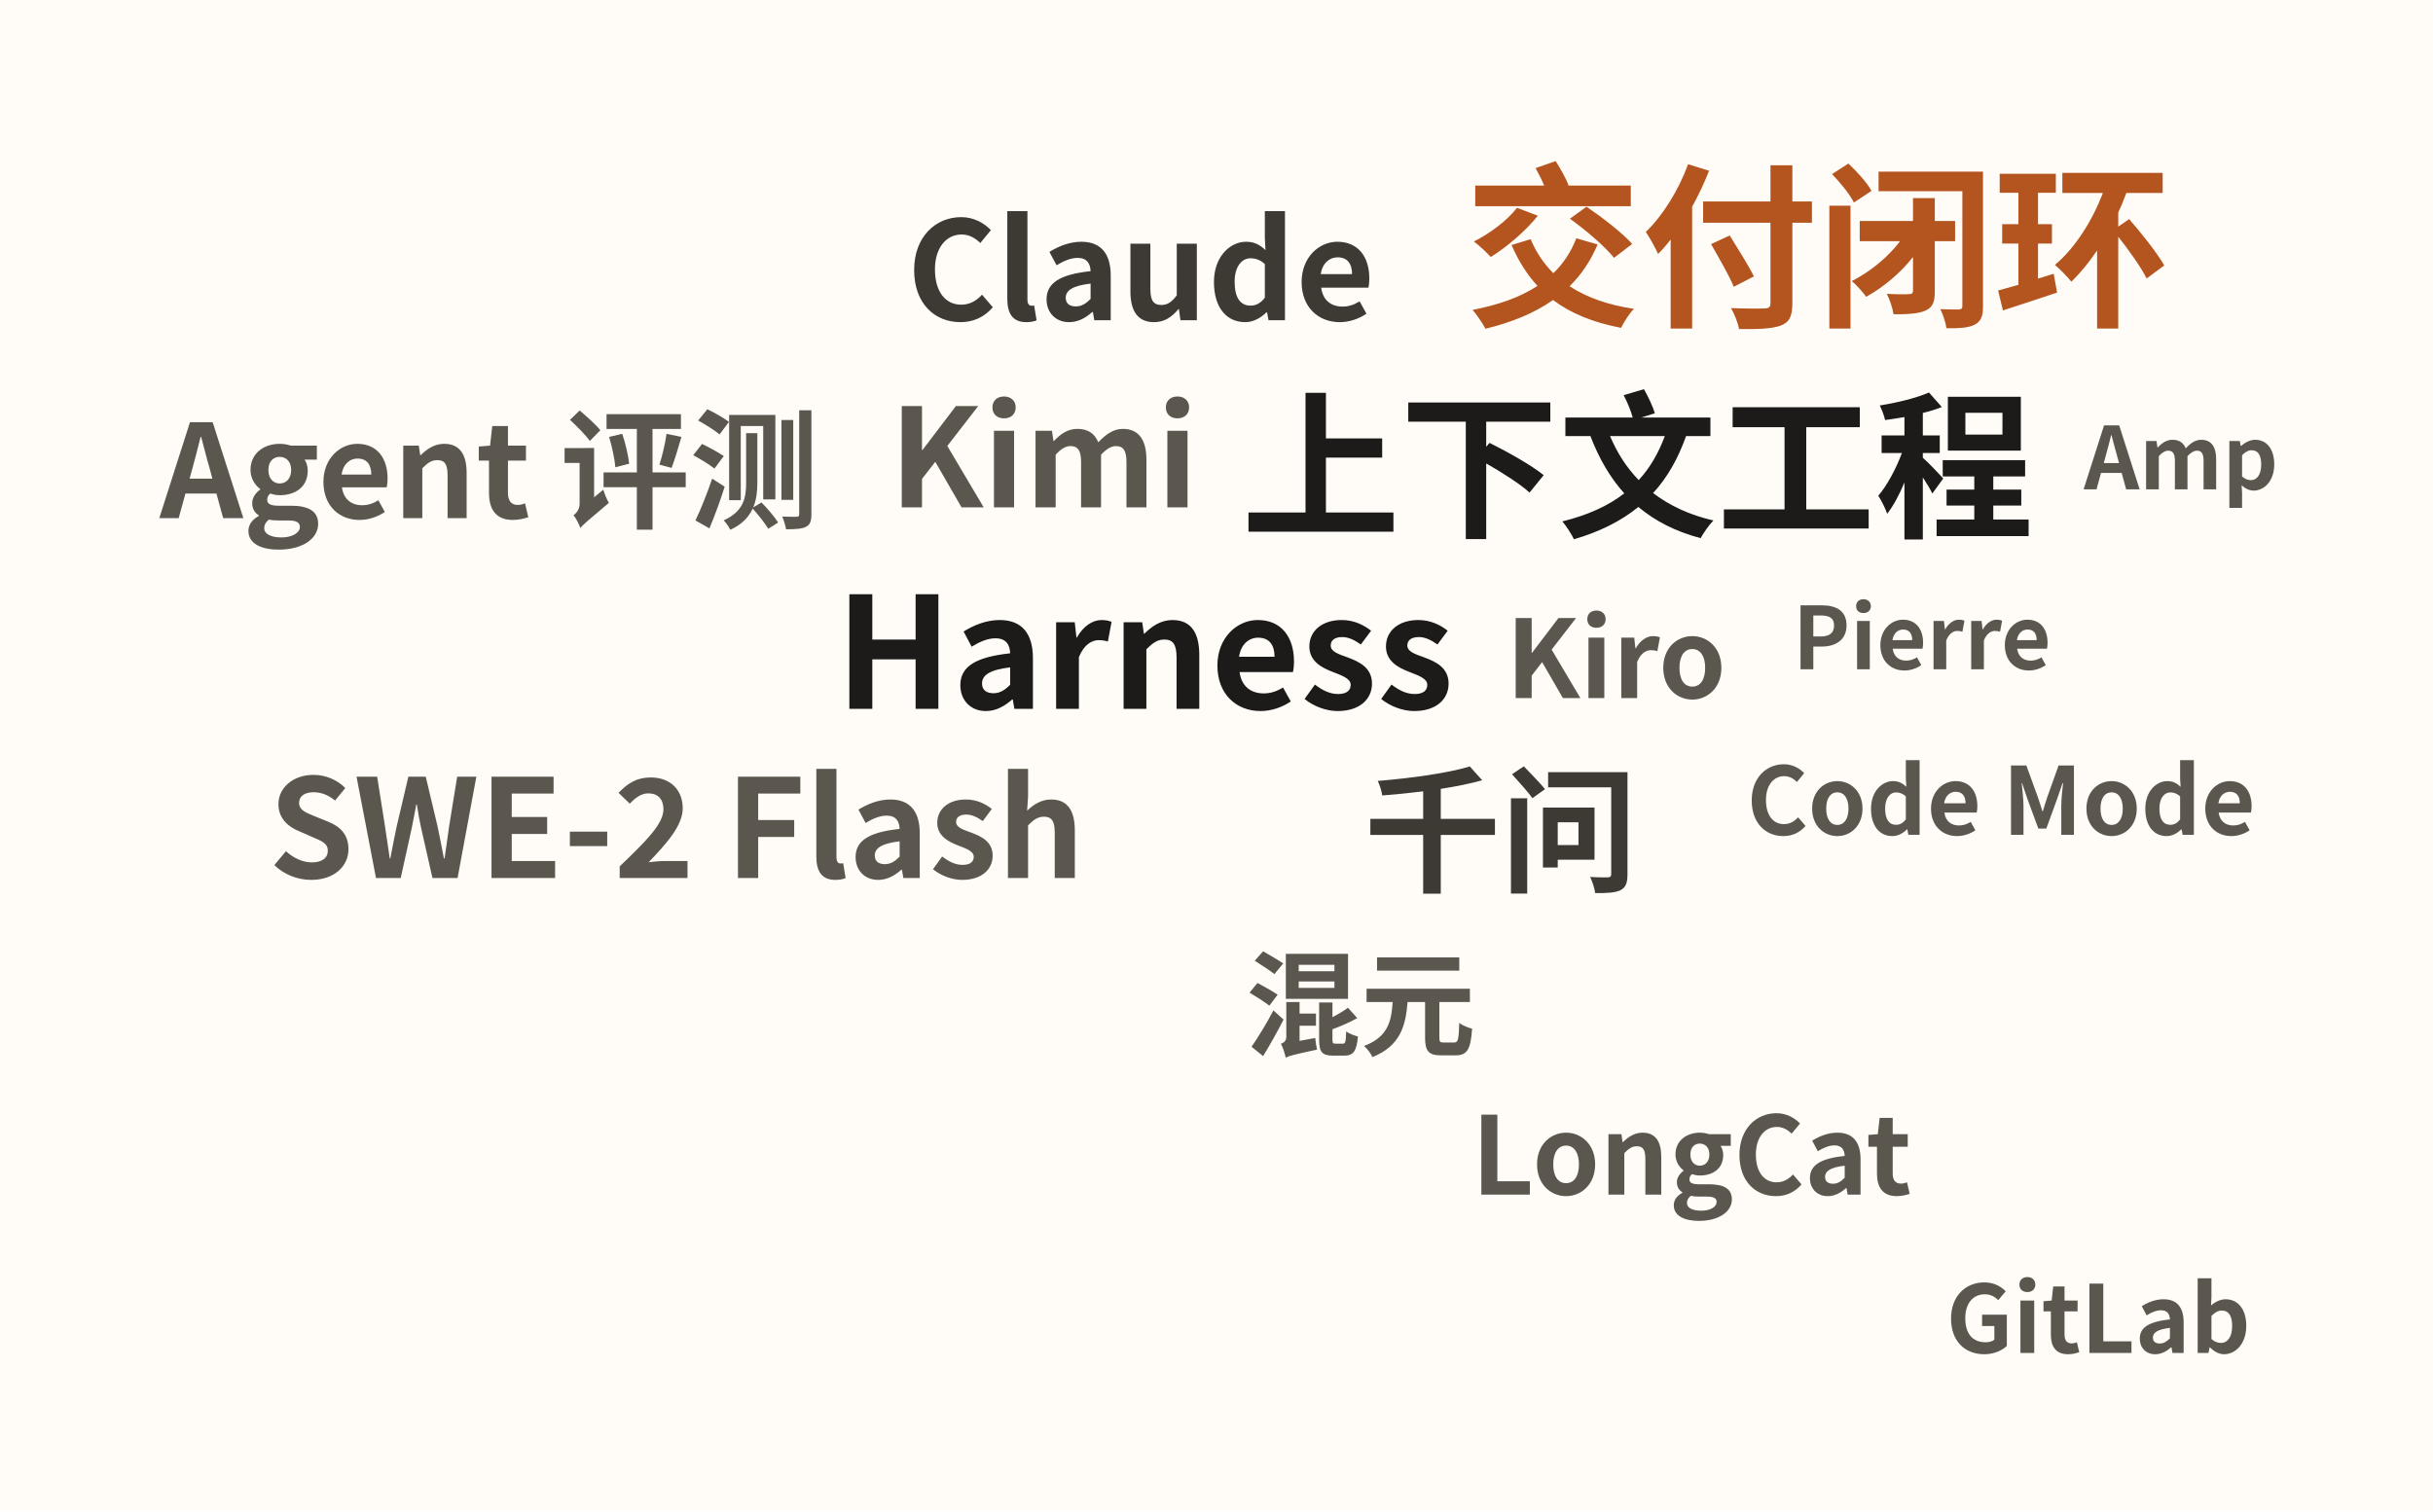
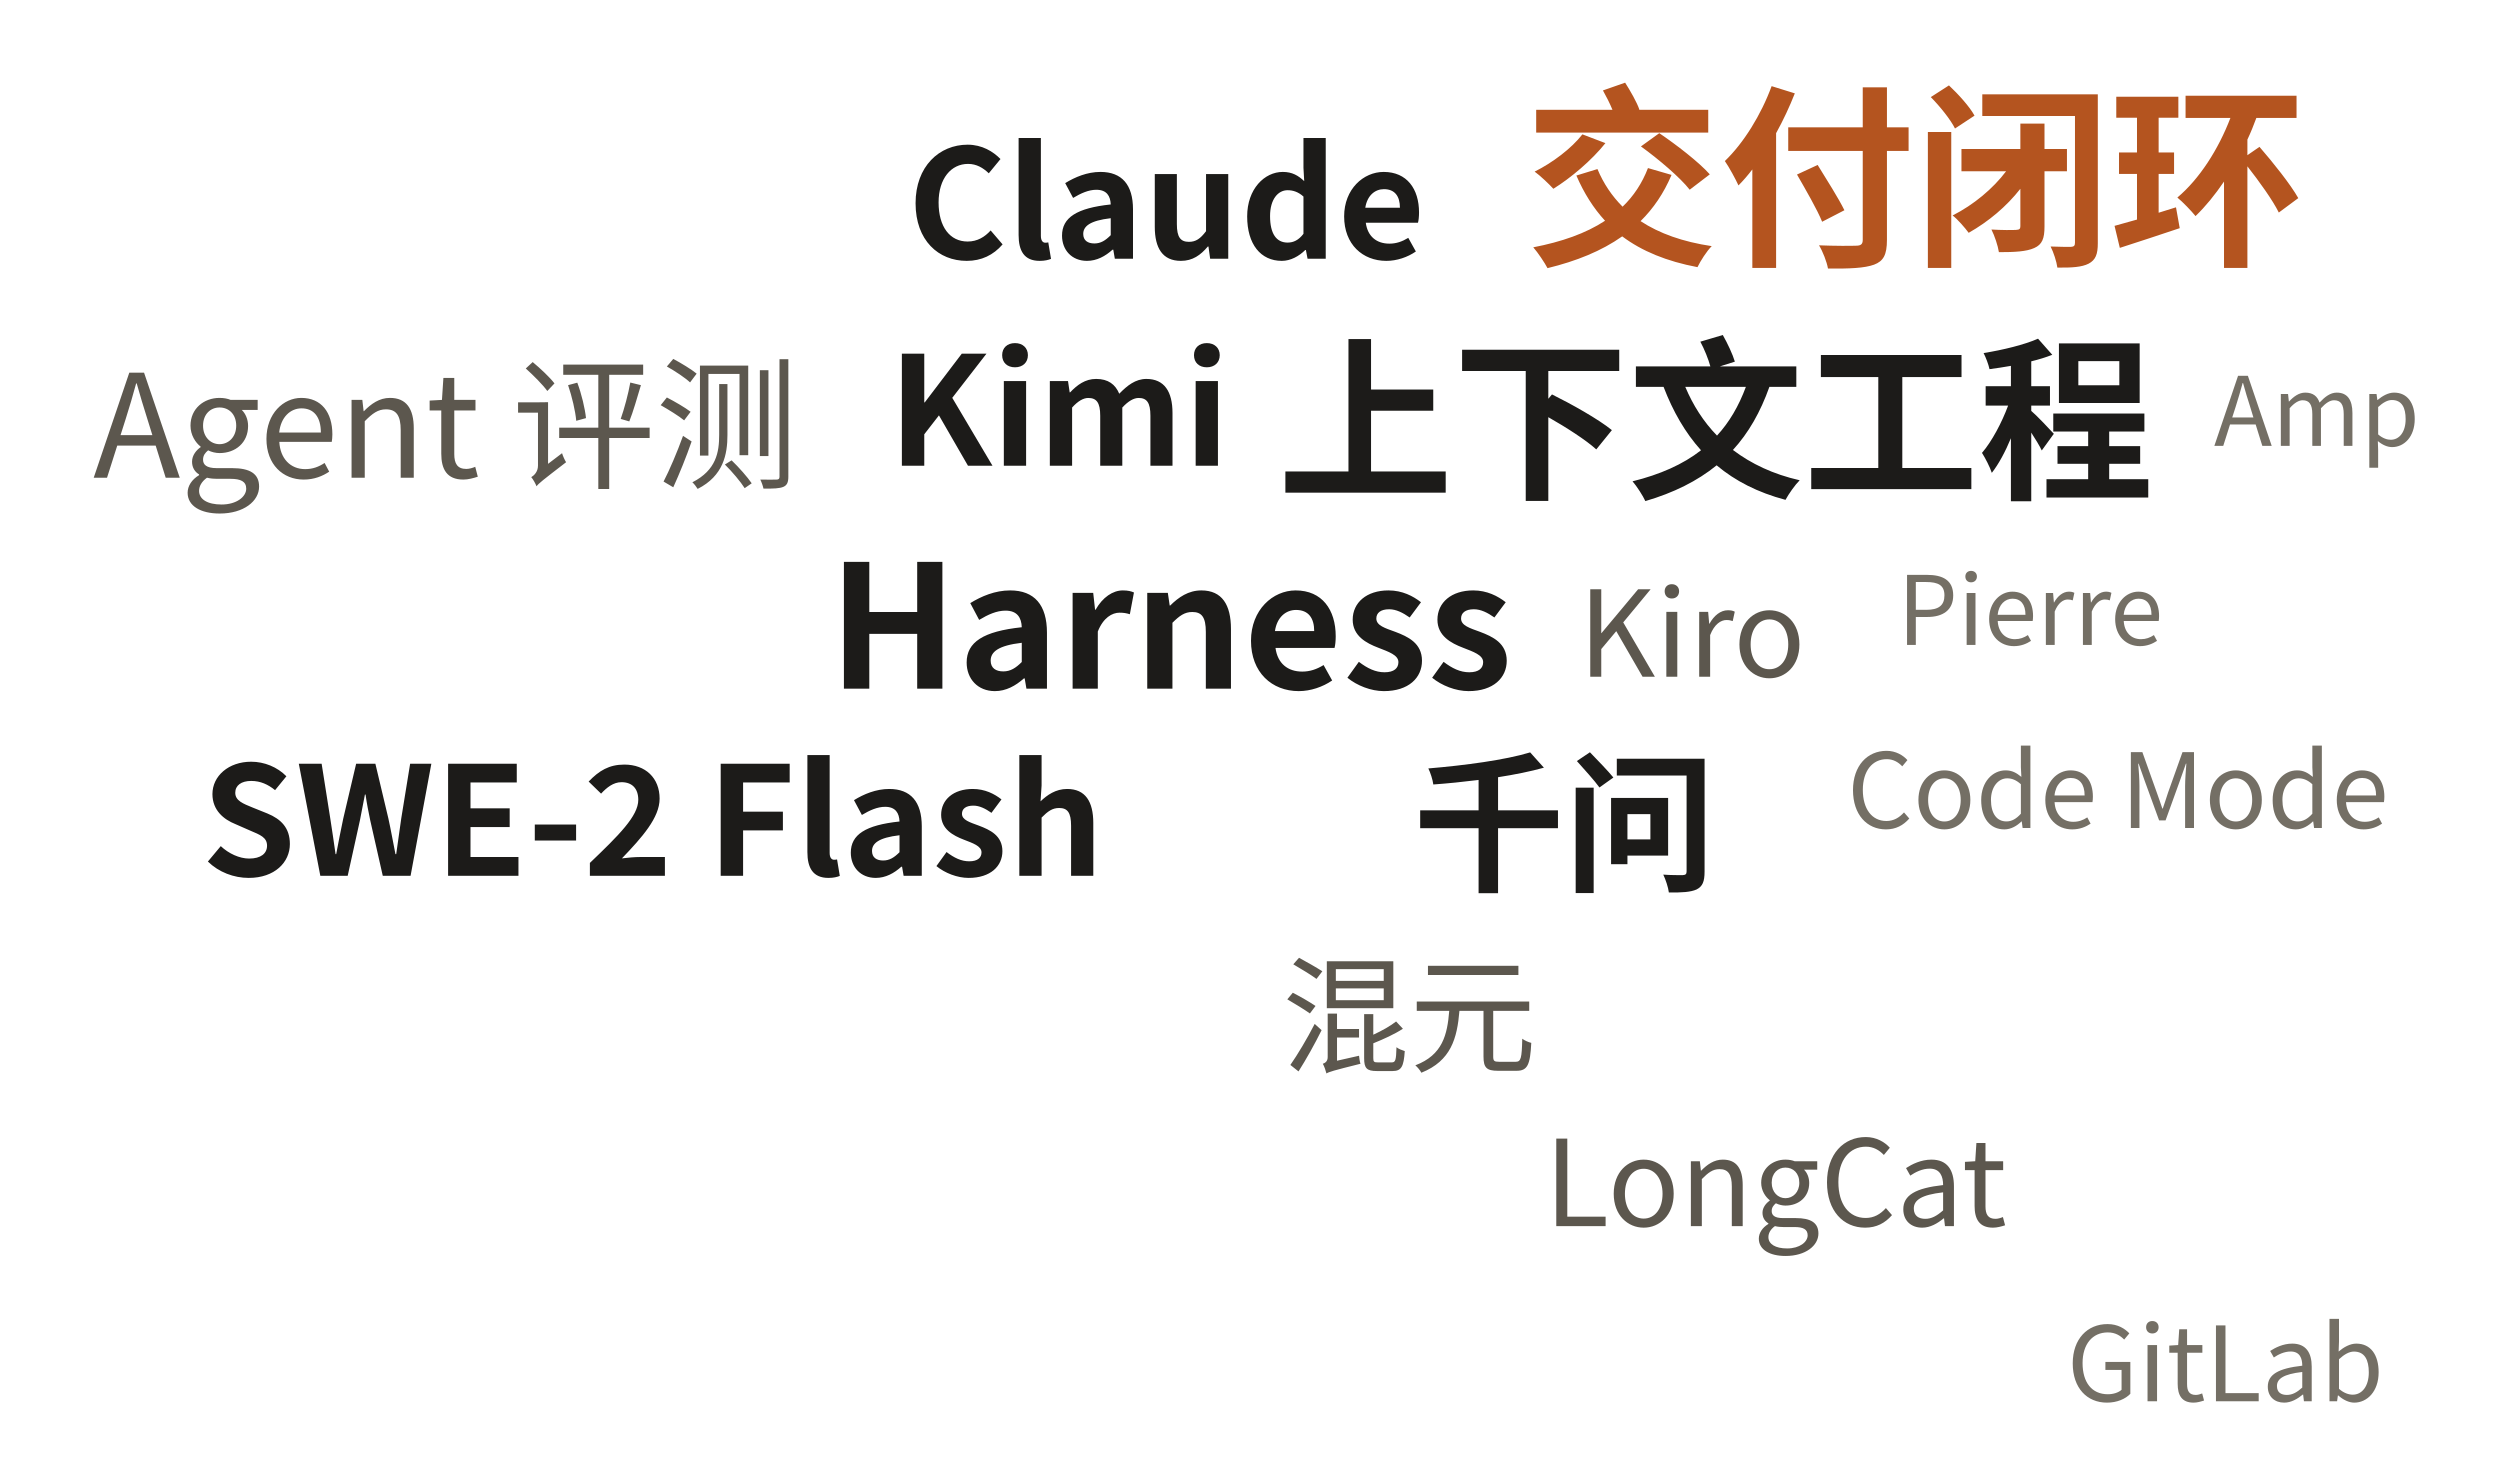
- <svg xmlns="http://www.w3.org/2000/svg" width="676" height="420" viewBox="0 0 676 420">
-   <rect width="100%" height="100%" fill="#fffcf7" />
-   <g transform="translate(437 247)" font-family="Noto Sans CJK SC" font-weight="700">
-     <text x="68" y="-160" text-anchor="middle" dominant-baseline="alphabetic" font-size="49" fill="#b4541f">交付闭环</text>
-     <text x="18" y="-101" text-anchor="middle" dominant-baseline="alphabetic" font-size="44" fill="#1c1b19">上下文工程</text>
-     <text x="-119" y="-50" text-anchor="middle" dominant-baseline="alphabetic" font-size="43" fill="#1c1b19">Harness</text>
-     <text x="-20" y="-2" text-anchor="middle" dominant-baseline="alphabetic" font-size="38" fill="#3d3a34">千问</text>
-     <text x="-120" y="-158" text-anchor="middle" dominant-baseline="alphabetic" font-size="38" fill="#3d3a34">Claude</text>
-     <text x="-147" y="-106" text-anchor="middle" dominant-baseline="alphabetic" font-size="38" fill="#5c574e">Kimi</text>
-     <text x="-249" y="-3" text-anchor="middle" dominant-baseline="alphabetic" font-size="38" fill="#5c574e">SWE-2 Flash</text>
-     <text x="-301" y="-103" text-anchor="middle" dominant-baseline="alphabetic" font-size="36" fill="#5c574e">Agent 评测</text>
-     <text x="-59" y="44" text-anchor="middle" dominant-baseline="alphabetic" font-size="32" fill="#5c574e">混元</text>
-     <text x="12" y="-53" text-anchor="middle" dominant-baseline="alphabetic" font-size="30" fill="#5c574e">Kiro</text>
-     <text x="33" y="85" text-anchor="middle" dominant-baseline="alphabetic" font-size="30" fill="#5c574e">LongCat</text>
-     <text x="119" y="-15" text-anchor="middle" dominant-baseline="alphabetic" font-size="26" fill="#5c574e">Code Mode</text>
-     <text x="146" y="129" text-anchor="middle" dominant-baseline="alphabetic" font-size="26" fill="#5c574e">GitLab</text>
-     <text x="169" y="-111" text-anchor="middle" dominant-baseline="alphabetic" font-size="24" fill="#5c574e">Amp</text>
-     <text x="97" y="-61" text-anchor="middle" dominant-baseline="alphabetic" font-size="24" fill="#5c574e">Pierre</text>
+ <svg xmlns="http://www.w3.org/2000/svg" width="628" height="372" viewBox="0 0 628 372">
+   <g transform="translate(413 223)" font-family="Noto Sans CJK SC">
+     <text class="kw-top" x="68" y="-160" text-anchor="middle" dominant-baseline="alphabetic" font-size="49" font-weight="700" fill="#b4541f">交付闭环</text>
+     <text class="kw-high" x="18" y="-101" text-anchor="middle" dominant-baseline="alphabetic" font-size="44" font-weight="700" fill="#1c1b19">上下文工程</text>
+     <text class="kw-high" x="-119" y="-50" text-anchor="middle" dominant-baseline="alphabetic" font-size="43" font-weight="700" fill="#1c1b19">Harness</text>
+     <text class="kw-high" x="-20" y="-2" text-anchor="middle" dominant-baseline="alphabetic" font-size="38" font-weight="700" fill="#1c1b19">千问</text>
+     <text class="kw-high" x="-120" y="-158" text-anchor="middle" dominant-baseline="alphabetic" font-size="38" font-weight="700" fill="#1c1b19">Claude</text>
+     <text class="kw-high" x="-147" y="-106" text-anchor="middle" dominant-baseline="alphabetic" font-size="38" font-weight="700" fill="#1c1b19">Kimi</text>
+     <text class="kw-high" x="-249" y="-3" text-anchor="middle" dominant-baseline="alphabetic" font-size="38" font-weight="700" fill="#1c1b19">SWE-2 Flash</text>
+     <text class="kw-mid" x="-301" y="-103" text-anchor="middle" dominant-baseline="alphabetic" font-size="36" font-weight="400" fill="#5c574e">Agent 评测</text>
+     <text class="kw-mid" x="-59" y="44" text-anchor="middle" dominant-baseline="alphabetic" font-size="32" font-weight="400" fill="#5c574e">混元</text>
+     <text class="kw-mid" x="12" y="-53" text-anchor="middle" dominant-baseline="alphabetic" font-size="30" font-weight="400" fill="#5c574e">Kiro</text>
+     <text class="kw-mid" x="33" y="85" text-anchor="middle" dominant-baseline="alphabetic" font-size="30" font-weight="400" fill="#5c574e">LongCat</text>
+     <text class="kw-low" x="119" y="-15" text-anchor="middle" dominant-baseline="alphabetic" font-size="26" font-weight="400" fill="#746f65">Code Mode</text>
+     <text class="kw-low" x="146" y="129" text-anchor="middle" dominant-baseline="alphabetic" font-size="26" font-weight="400" fill="#746f65">GitLab</text>
+     <text class="kw-low" x="169" y="-111" text-anchor="middle" dominant-baseline="alphabetic" font-size="24" font-weight="400" fill="#746f65">Amp</text>
+     <text class="kw-low" x="97" y="-61" text-anchor="middle" dominant-baseline="alphabetic" font-size="24" font-weight="400" fill="#746f65">Pierre</text>
  </g>
</svg>
